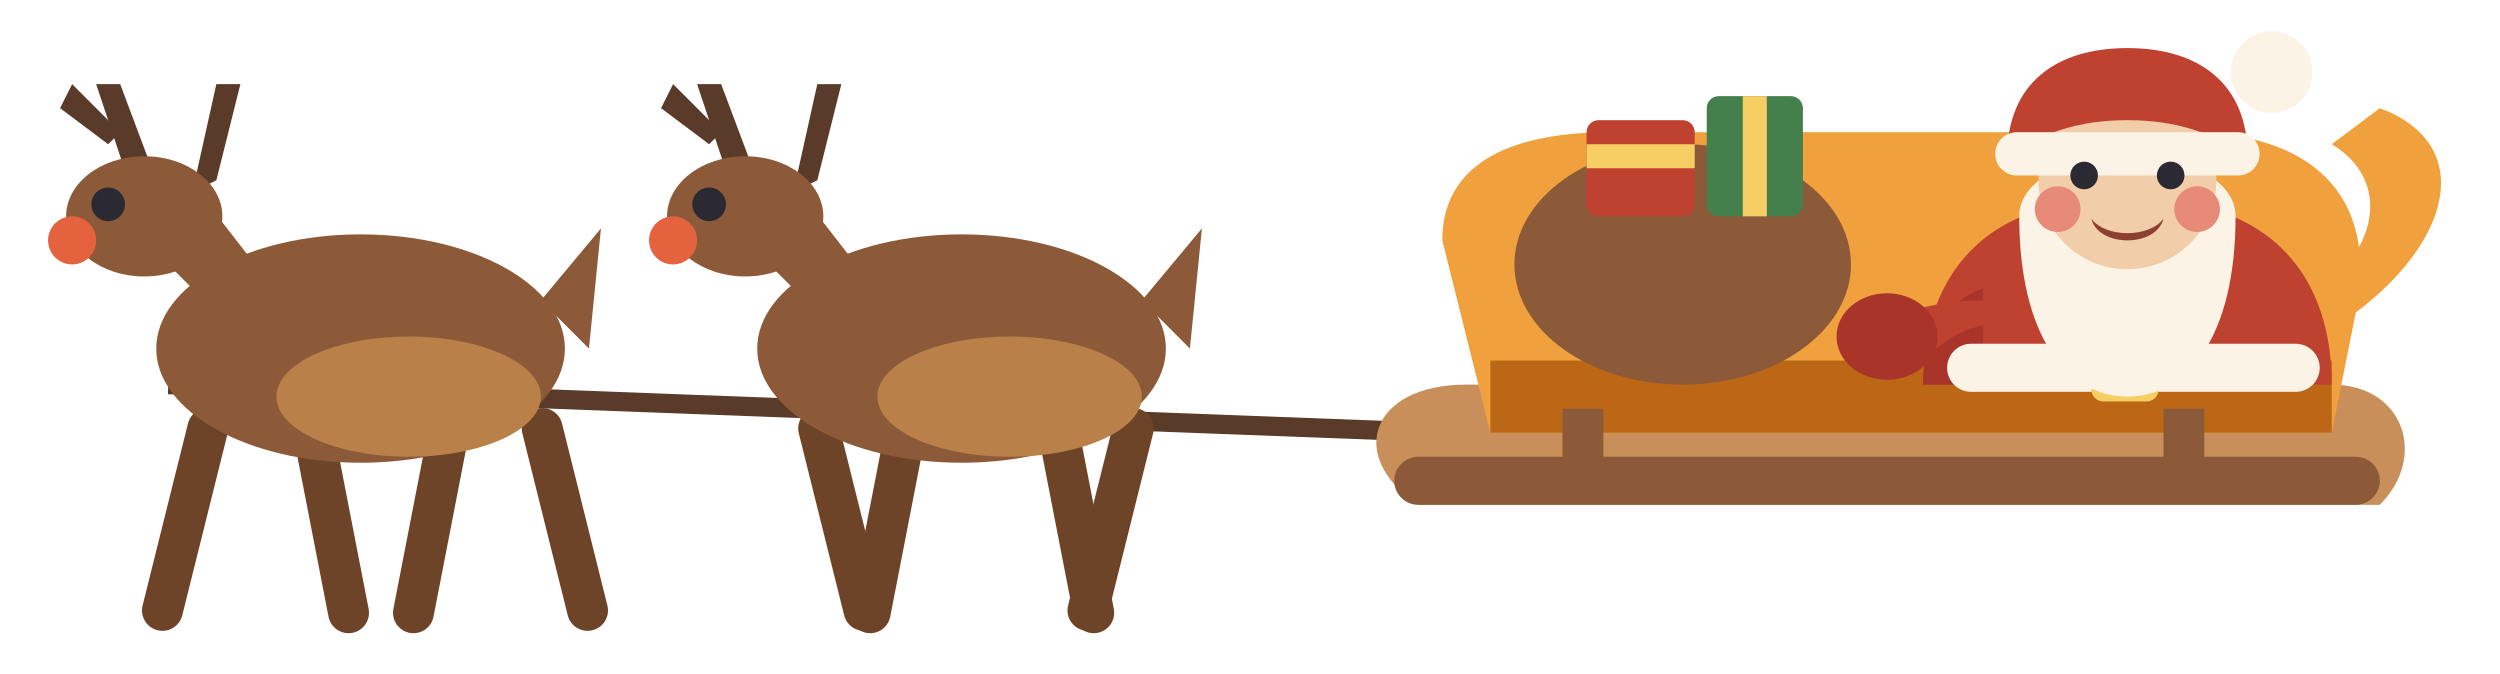
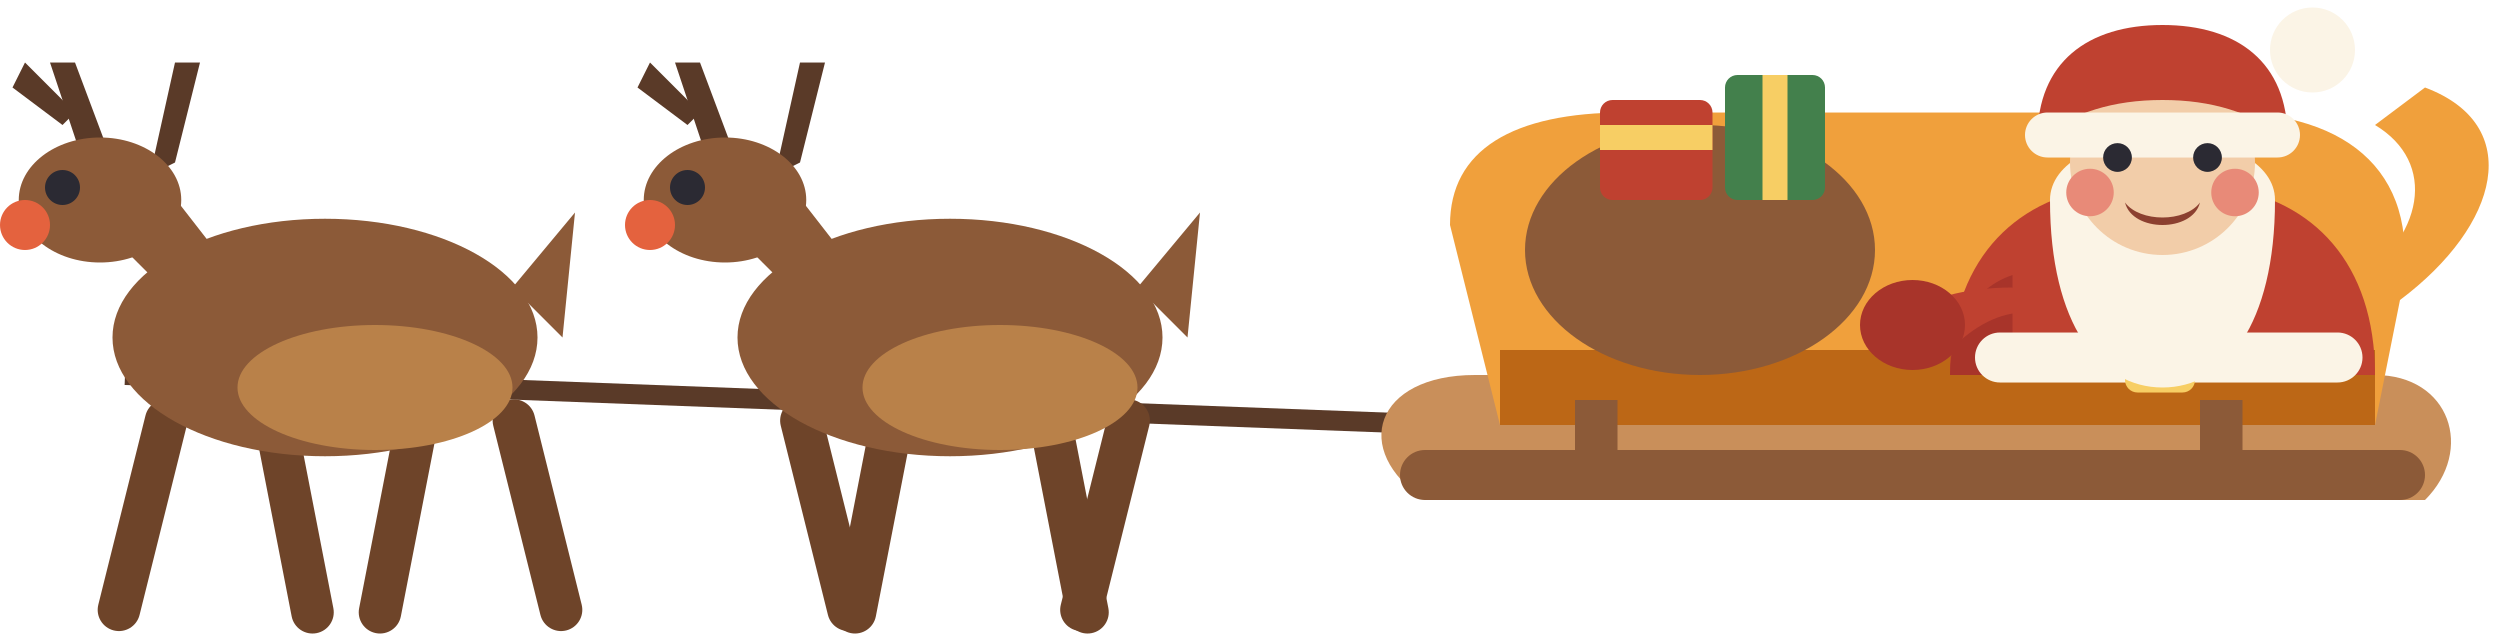
- <svg xmlns="http://www.w3.org/2000/svg" width="624" height="168" viewBox="0 0 208 56">
+ <svg xmlns="http://www.w3.org/2000/svg" width="600" height="153" viewBox="4 2 200 51">
  <line x1="14" y1="32" x2="120" y2="36" stroke="#5A3A28" stroke-width="1.6" />
  <g transform="translate(4 6)">
    <g fill="#6E4429">
      <g transform="rotate(14.0 13.7 28)">
        <rect x="12" y="28" width="3.4" height="19" rx="1.7" />
      </g>
      <g transform="rotate(-11.0 21.7 28)">
        <rect x="20" y="28" width="3.4" height="19" rx="1.7" />
      </g>
      <g transform="rotate(11.0 33.7 28)">
        <rect x="32" y="28" width="3.4" height="19" rx="1.7" />
      </g>
      <g transform="rotate(-14.0 40.7 28)">
        <rect x="39" y="28" width="3.4" height="19" rx="1.7" />
      </g>
    </g>
    <ellipse cx="26" cy="23" rx="17" ry="9.5" fill="#8C5A38" />
    <ellipse cx="30" cy="27" rx="11" ry="5" fill="#B98149" />
    <polygon points="13,19 5,11 11,8 18,17" fill="#8C5A38" />
    <g fill="#5A3A28">
      <polygon points="7,10 4,1 6,1 9,9" />
      <polygon points="5,6 1,3 2,1 6,5" />
      <polygon points="12,10 14,1 16,1 14,9" />
    </g>
    <ellipse cx="8" cy="12" rx="6.5" ry="5" fill="#8C5A38" />
    <circle cx="5" cy="11" r="1.4" fill="#2B2A33" />
    <circle cx="2" cy="14" r="2" fill="#E4623E" />
    <polygon points="41,19 46,13 45,23" fill="#8C5A38" />
  </g>
  <g transform="translate(54 6)">
    <g fill="#6E4429">
      <g transform="rotate(-14.0 13.7 28)">
        <rect x="12" y="28" width="3.4" height="19" rx="1.7" />
      </g>
      <g transform="rotate(11.0 21.7 28)">
        <rect x="20" y="28" width="3.4" height="19" rx="1.7" />
      </g>
      <g transform="rotate(-11.0 33.7 28)">
        <rect x="32" y="28" width="3.4" height="19" rx="1.7" />
      </g>
      <g transform="rotate(14.0 40.7 28)">
        <rect x="39" y="28" width="3.4" height="19" rx="1.7" />
      </g>
    </g>
    <ellipse cx="26" cy="23" rx="17" ry="9.5" fill="#8C5A38" />
    <ellipse cx="30" cy="27" rx="11" ry="5" fill="#B98149" />
    <polygon points="13,19 5,11 11,8 18,17" fill="#8C5A38" />
    <g fill="#5A3A28">
      <polygon points="7,10 4,1 6,1 9,9" />
      <polygon points="5,6 1,3 2,1 6,5" />
      <polygon points="12,10 14,1 16,1 14,9" />
    </g>
    <ellipse cx="8" cy="12" rx="6.5" ry="5" fill="#8C5A38" />
    <circle cx="5" cy="11" r="1.4" fill="#2B2A33" />
    <circle cx="2" cy="14" r="2" fill="#E4623E" />
    <polygon points="41,19 46,13 45,23" fill="#8C5A38" />
  </g>
  <g transform="translate(110 4)">
    <path d="M8 38 C2 34 4 28 12 28 L84 28 C90 28 92 34 88 38 Z" fill="#C98F5A" />
    <path d="M10 16 C10 10 15 7 24 7 L72 7 C82 7 88 12 86 22 L84 32 L14 32 Z" fill="#F0A03C" />
    <path d="M14 26 L84 26 L84 32 L14 32 Z" fill="#BC6716" />
    <path d="M86 22 C94 16 96 8 88 5 L84 8 C89 11 88 17 82 21 Z" fill="#F0A03C" />
    <g fill="#8C5A38">
      <rect x="6" y="34" width="82" height="4" rx="2" />
      <rect x="20" y="30" width="3.4" height="6" />
      <rect x="70" y="30" width="3.4" height="6" />
    </g>
    <ellipse cx="30" cy="18" rx="14" ry="10" fill="#8C5A38" />
    <g>
      <rect x="22" y="6" width="9" height="8" rx="1" fill="#BF4130" />
      <rect x="32" y="4" width="8" height="10" rx="1" fill="#43804C" />
      <rect x="22" y="8" width="9" height="2" fill="#F7CE64" />
      <rect x="35" y="4" width="2" height="10" fill="#F7CE64" />
    </g>
    <path d="M50 28 C50 19 55 14 62 13 C64 12 70 12 72 13 C79 14 84 19 84 28 Z" fill="#BF4130" />
    <path d="M50 28 C50 24 52 21 55 20 L55 28 Z" fill="#A8342A" />
    <path d="M55 21 C51 21 48 22 47 23 L50 26 C52 24 54 23 56 23 Z" fill="#BF4130" />
    <rect x="52" y="24.6" width="31" height="4" rx="2" fill="#FBF4E6" />
    <rect x="64" y="23.8" width="5.6" height="5.6" rx="1" fill="#F7CE64" />
    <ellipse cx="47" cy="24" rx="4.2" ry="3.6" fill="#A8342A" />
    <path d="M58 14 C58 24 62 29 67 29 C72 29 76 24 76 14 C76 11 72 9 67 9 C62 9 58 11 58 14 Z" fill="#FBF4E6" />
    <circle cx="67" cy="11" r="7.4" fill="#F2CDA9" />
    <path d="M57 9 C57 3 61 0 67 0 C73 0 77 3 77 9 C74 7 71 6 67 6 C63 6 60 7 57 9 Z" fill="#BF4130" />
    <rect x="56" y="7" width="22" height="3.6" rx="1.8" fill="#FBF4E6" />
    <circle cx="79" cy="2" r="3.4" fill="#FBF4E6" />
    <circle cx="63.4" cy="10.6" r="1.15" fill="#2B2A33" />
    <circle cx="70.6" cy="10.6" r="1.15" fill="#2B2A33" />
    <circle cx="61.2" cy="13.4" r="1.9" fill="#E88A78" />
    <circle cx="72.8" cy="13.4" r="1.9" fill="#E88A78" />
    <path d="M64 14.2 C65.2 15.8 68.8 15.8 70 14.2 C69.4 16.6 64.6 16.6 64 14.2 Z" fill="#8C4030" />
  </g>
</svg>
